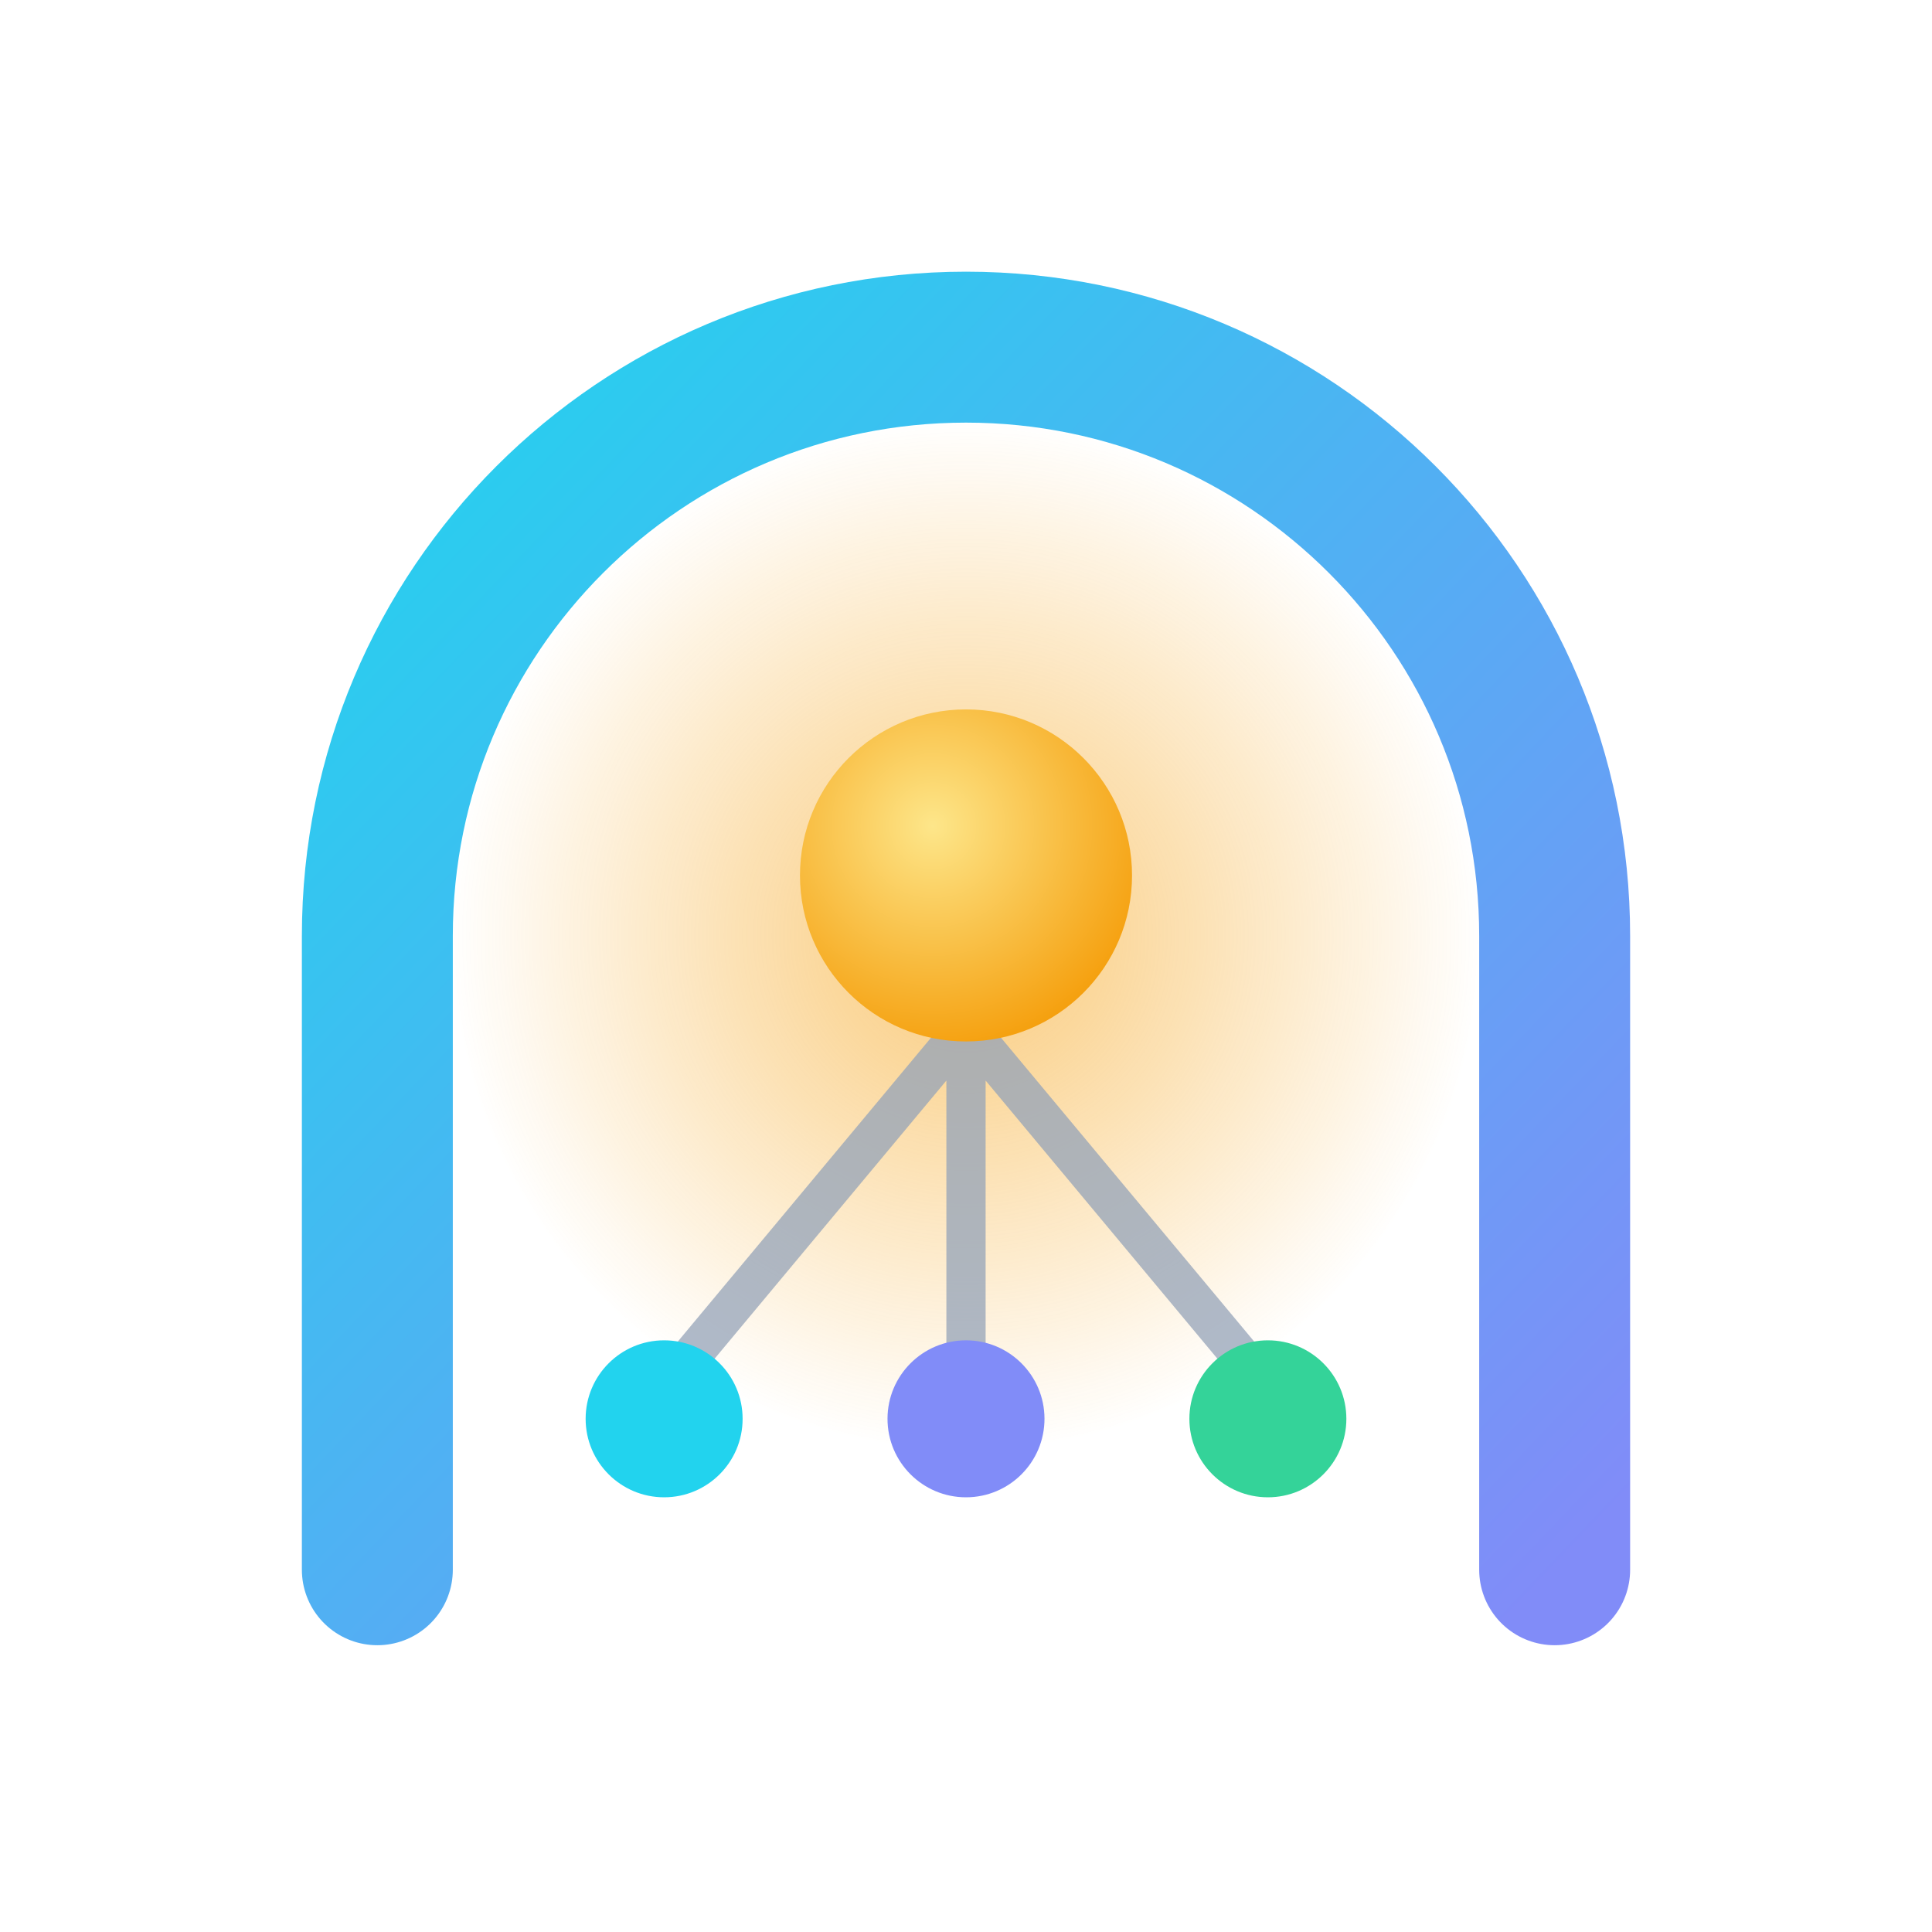
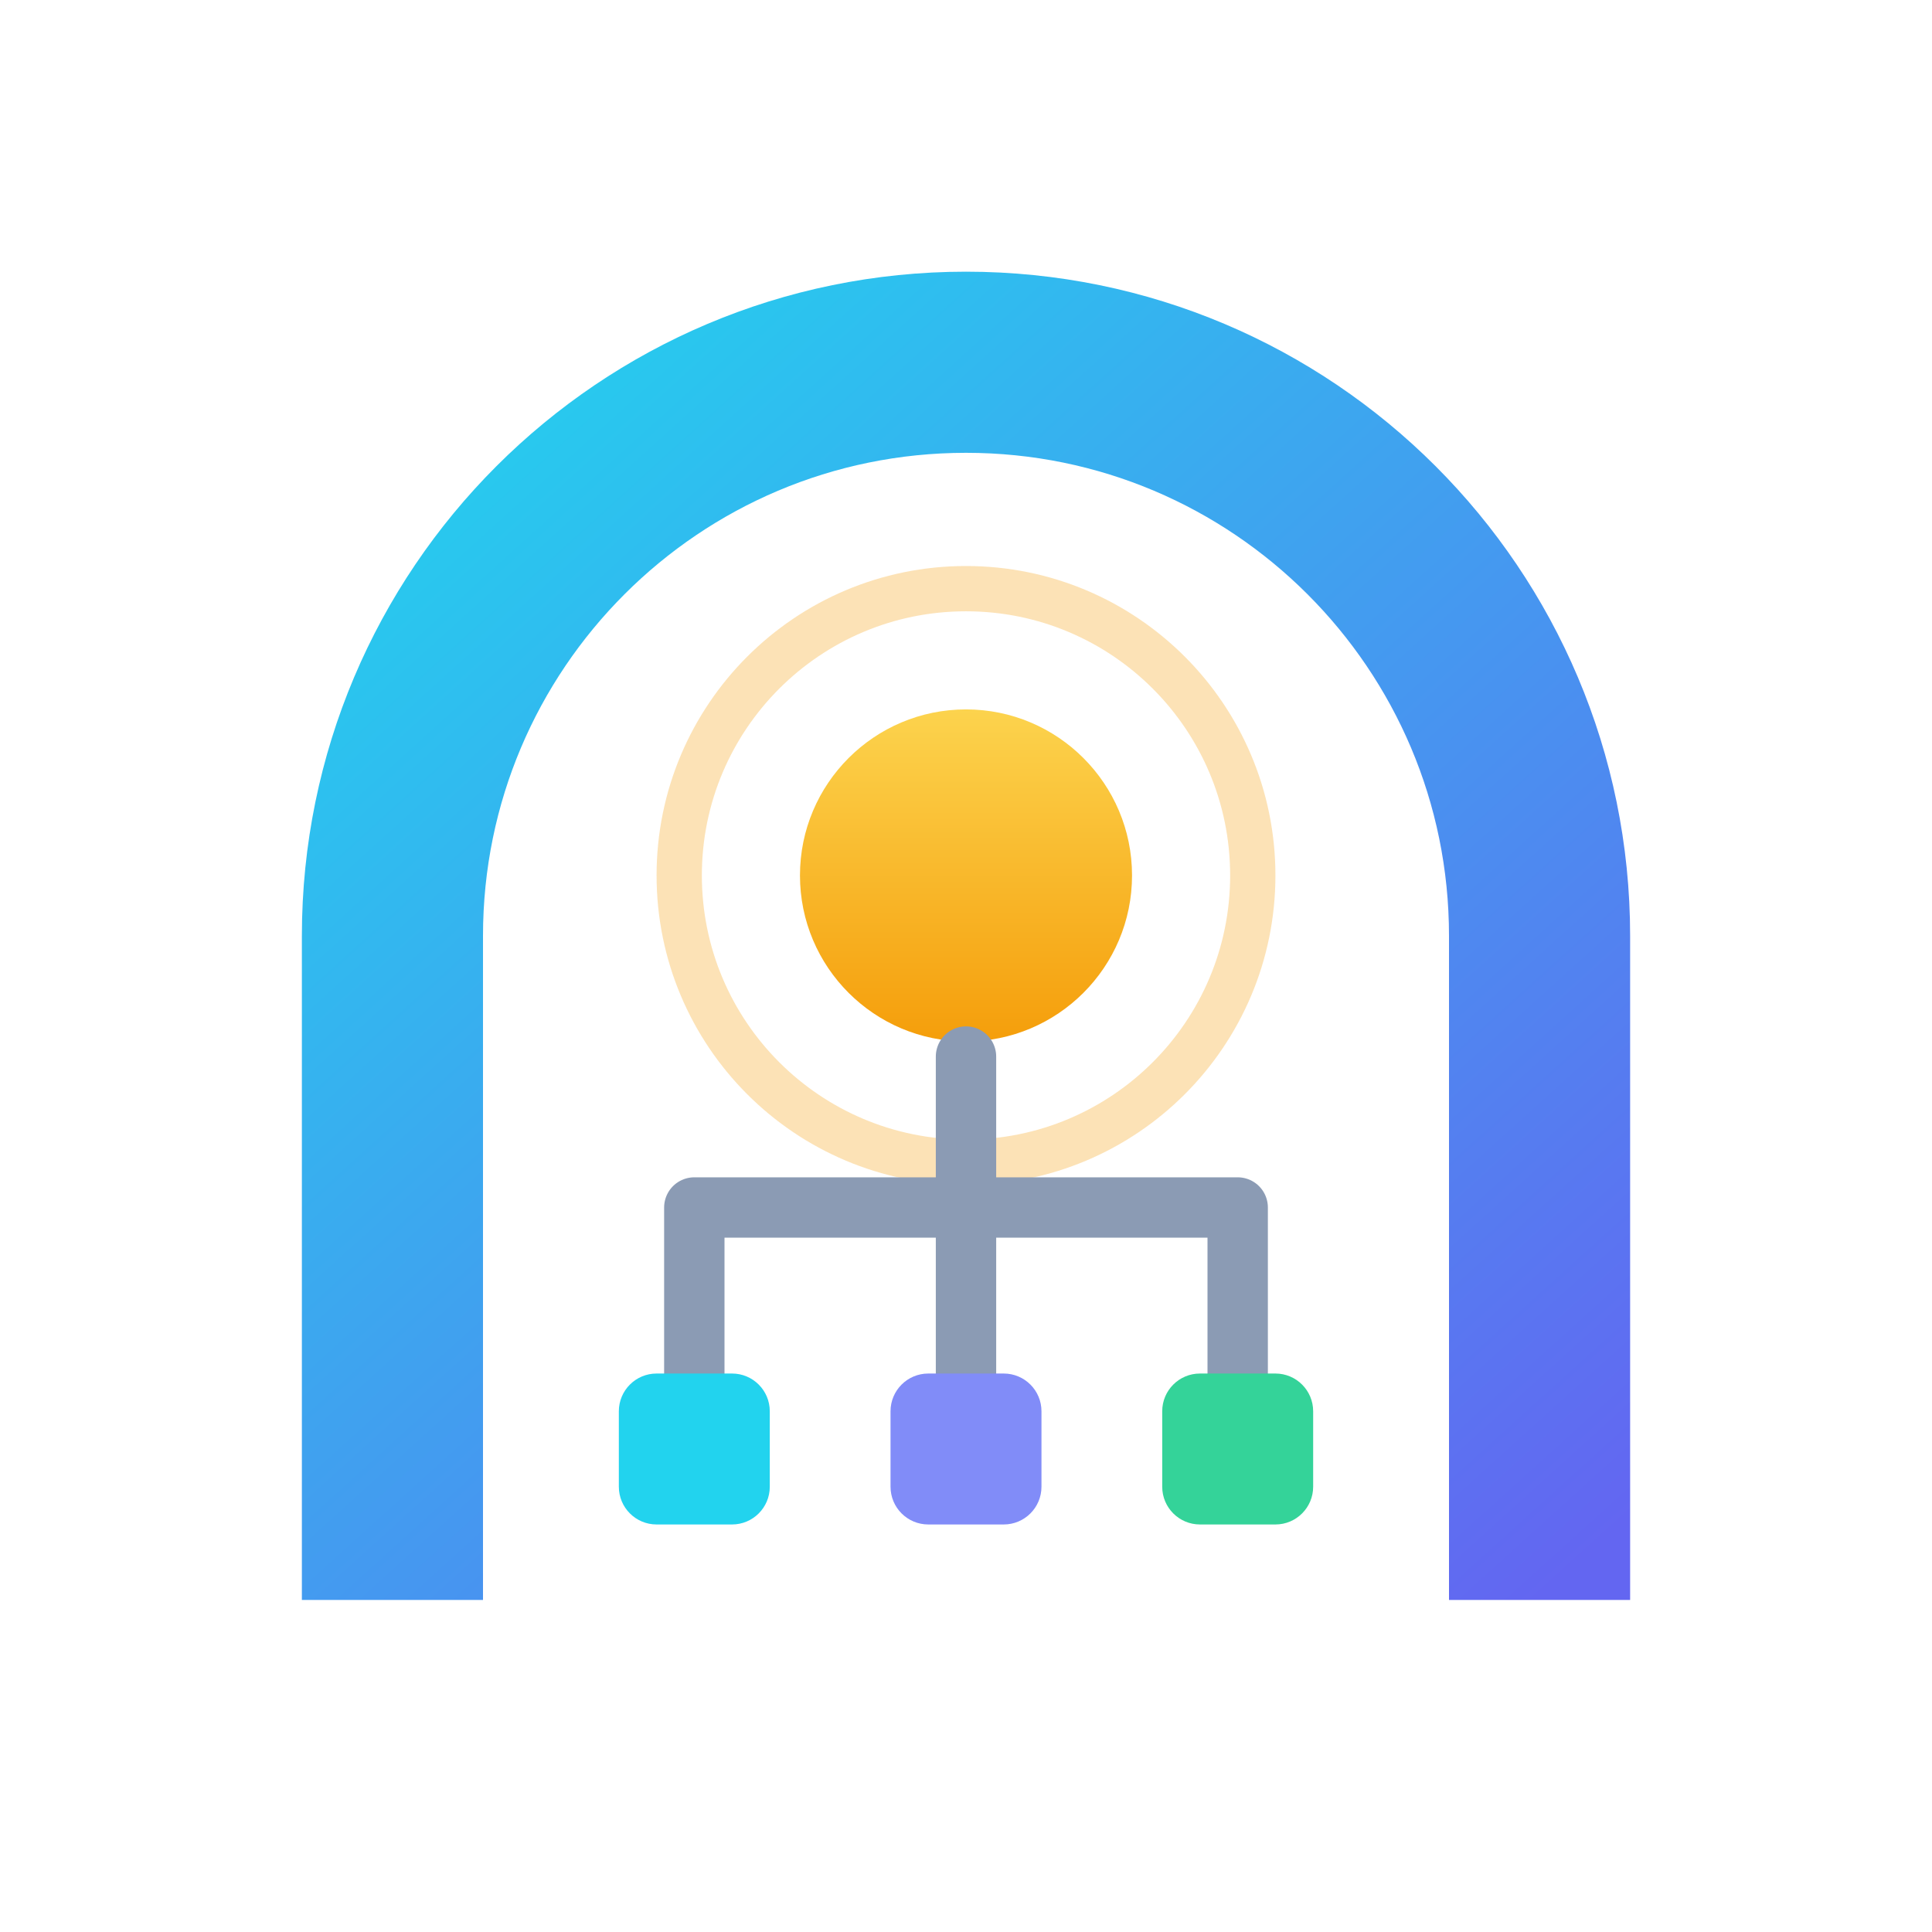
<svg xmlns="http://www.w3.org/2000/svg" viewBox="0 0 128 128" width="128" height="128" role="img" aria-label="GateLight">
  <defs>
-     <linearGradient id="arch" x1="0" y1="0" x2="1" y2="1">
+     <linearGradient id="arch" gradientUnits="userSpaceOnUse" x1="26" y1="22" x2="102" y2="106">
      <stop offset="0" stop-color="#22d3ee" />
-       <stop offset="1" stop-color="#818cf8" />
+       <stop offset="1" stop-color="#6366f1" />
    </linearGradient>
-     <radialGradient id="glow" cx="50%" cy="50%" r="50%">
-       <stop offset="0" stop-color="#f59e0b" stop-opacity=".55" />
-       <stop offset="1" stop-color="#f59e0b" stop-opacity="0" />
-     </radialGradient>
-     <radialGradient id="hub" cx="40%" cy="35%" r="70%">
-       <stop offset="0" stop-color="#fde68a" />
+     <linearGradient id="hub" x1="0" y1="0" x2="0" y2="1">
+       <stop offset="0" stop-color="#fcd34d" />
      <stop offset="1" stop-color="#f59e0b" />
-     </radialGradient>
+     </linearGradient>
  </defs>
  <g>
-     <circle cx="64" cy="62" r="34" fill="url(#glow)" />
-     <path d="M25 104V62a39 39 0 0 1 78 0v42" fill="none" stroke="url(#arch)" stroke-width="10" stroke-linecap="round" stroke-linejoin="round" />
-     <g stroke="#94a3b8" stroke-opacity=".75" stroke-width="2.6" stroke-linecap="round" fill="none">
-       <path d="M64 68L44 92M64 68V92M64 68L84 92" />
-     </g>
+     <path d="M26 106V62a38 38 0 0 1 76 0v44" fill="none" stroke="url(#arch)" stroke-width="12" stroke-linejoin="round" />
+     <circle cx="64" cy="58" r="19" fill="none" stroke="#f59e0b" stroke-opacity=".3" stroke-width="3" />
    <circle cx="64" cy="58" r="11" fill="url(#hub)" />
-     <circle cx="44" cy="94" r="5.2" fill="#22d3ee" />
-     <circle cx="64" cy="94" r="5.2" fill="#818cf8" />
-     <circle cx="84" cy="94" r="5.2" fill="#34d399" />
+     <path d="M64 70V80M46 92V80H82V92M64 80V92" fill="none" stroke="#8b9bb4" stroke-width="4" stroke-linecap="round" stroke-linejoin="round" />
+     <rect x="41" y="91" width="10" height="10" rx="2.5" fill="#22d3ee" />
+     <rect x="59" y="91" width="10" height="10" rx="2.5" fill="#818cf8" />
+     <rect x="77" y="91" width="10" height="10" rx="2.5" fill="#34d399" />
  </g>
</svg>
